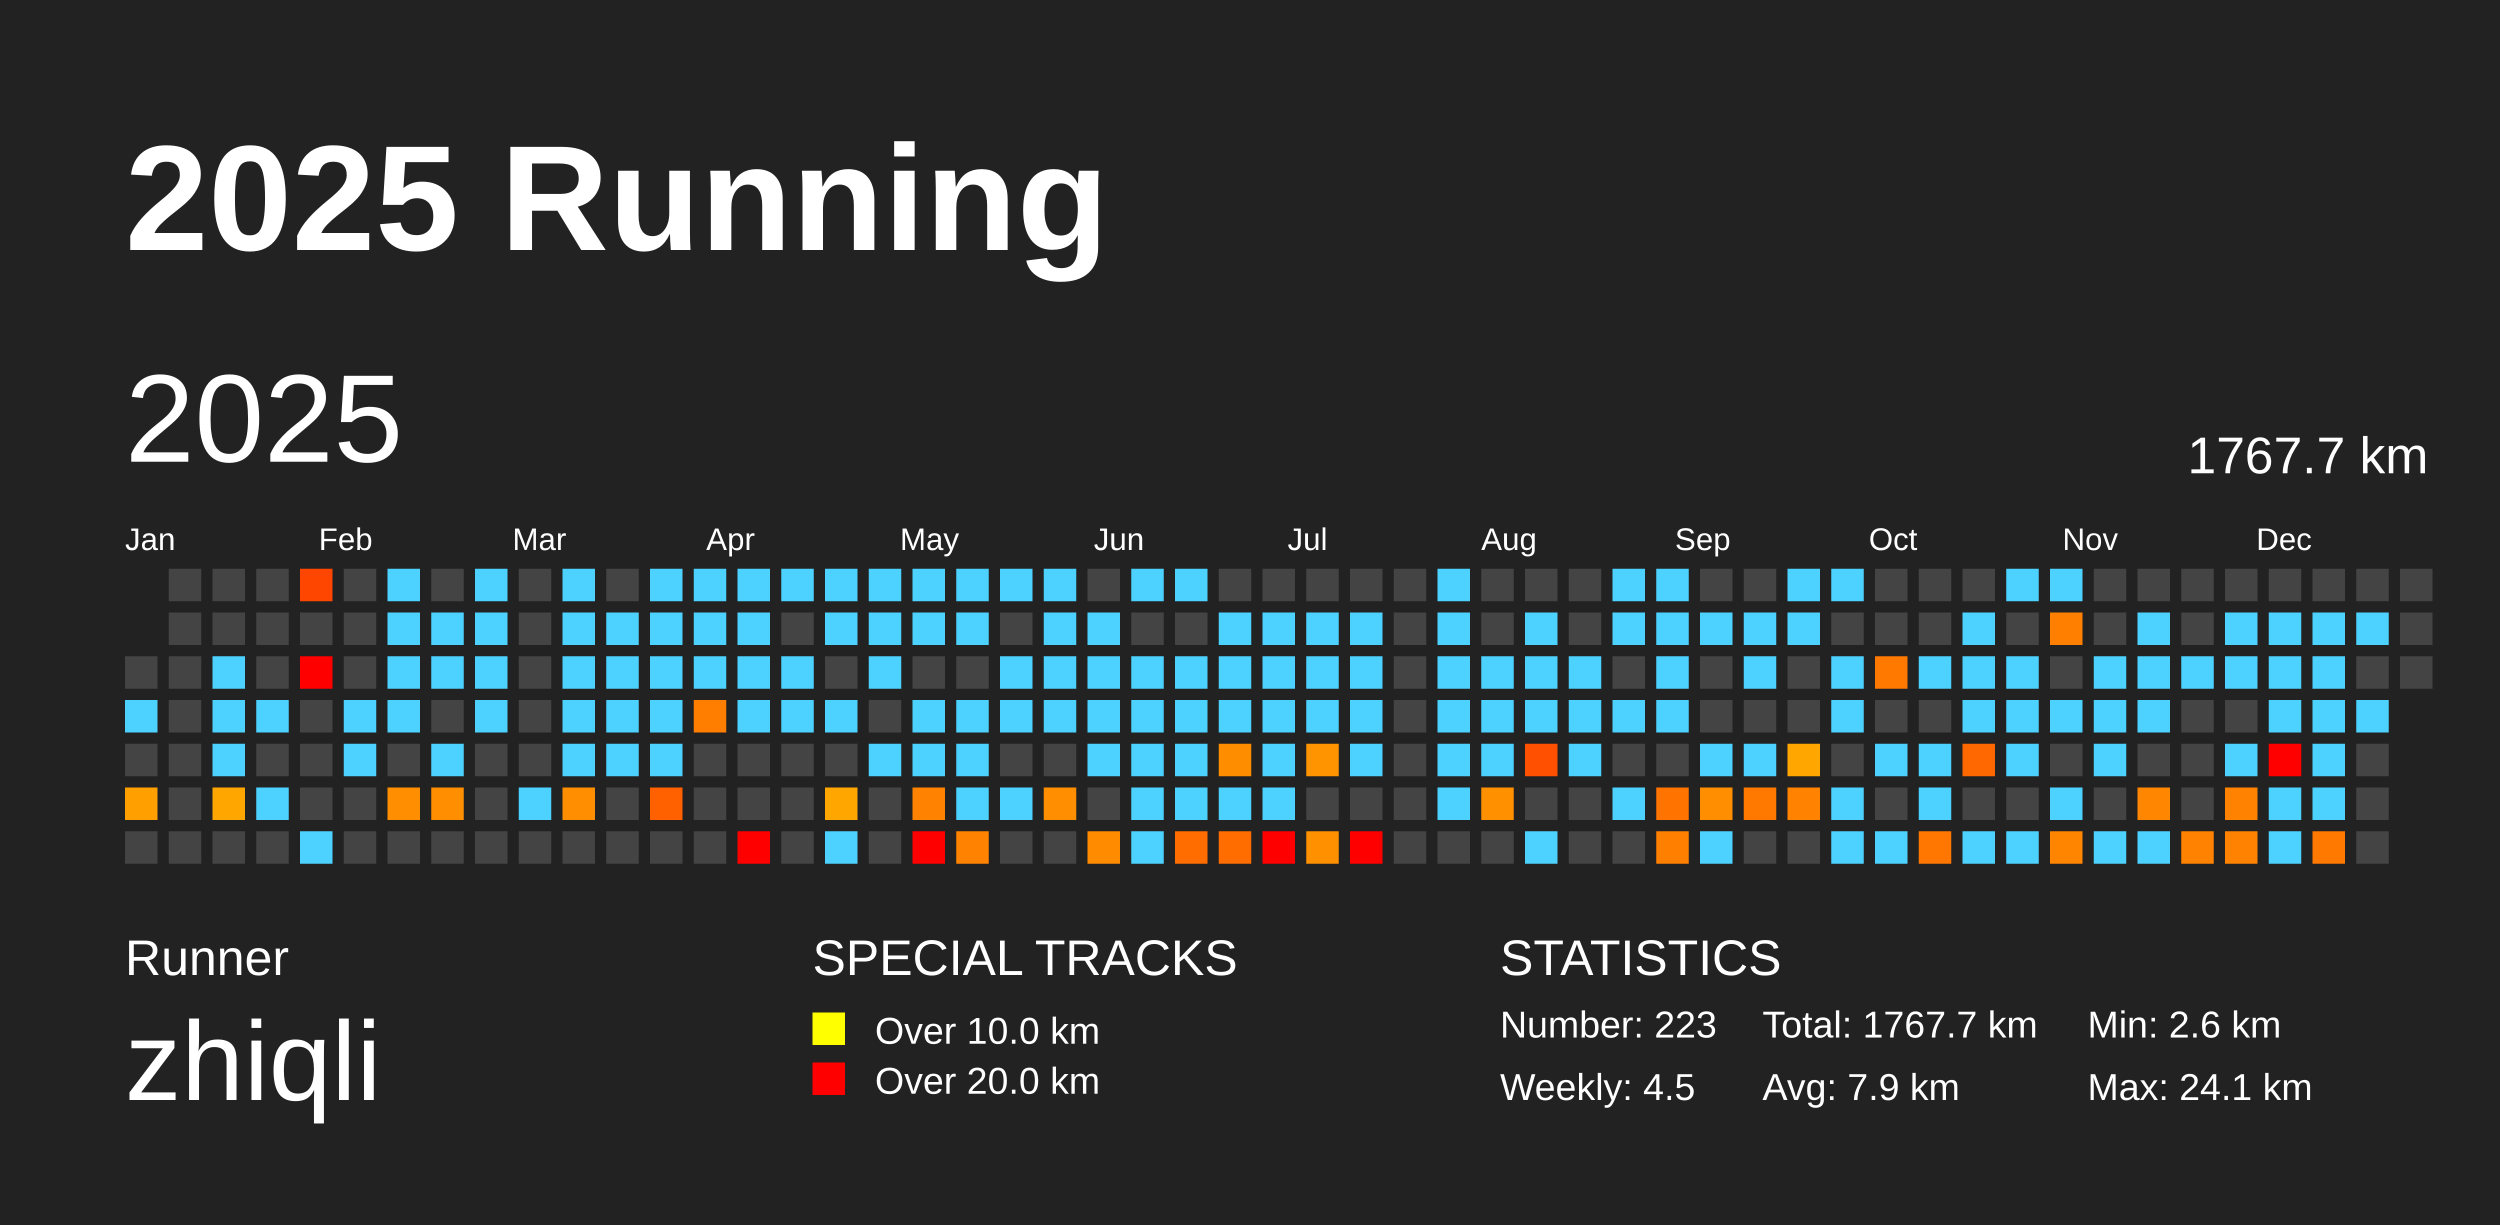
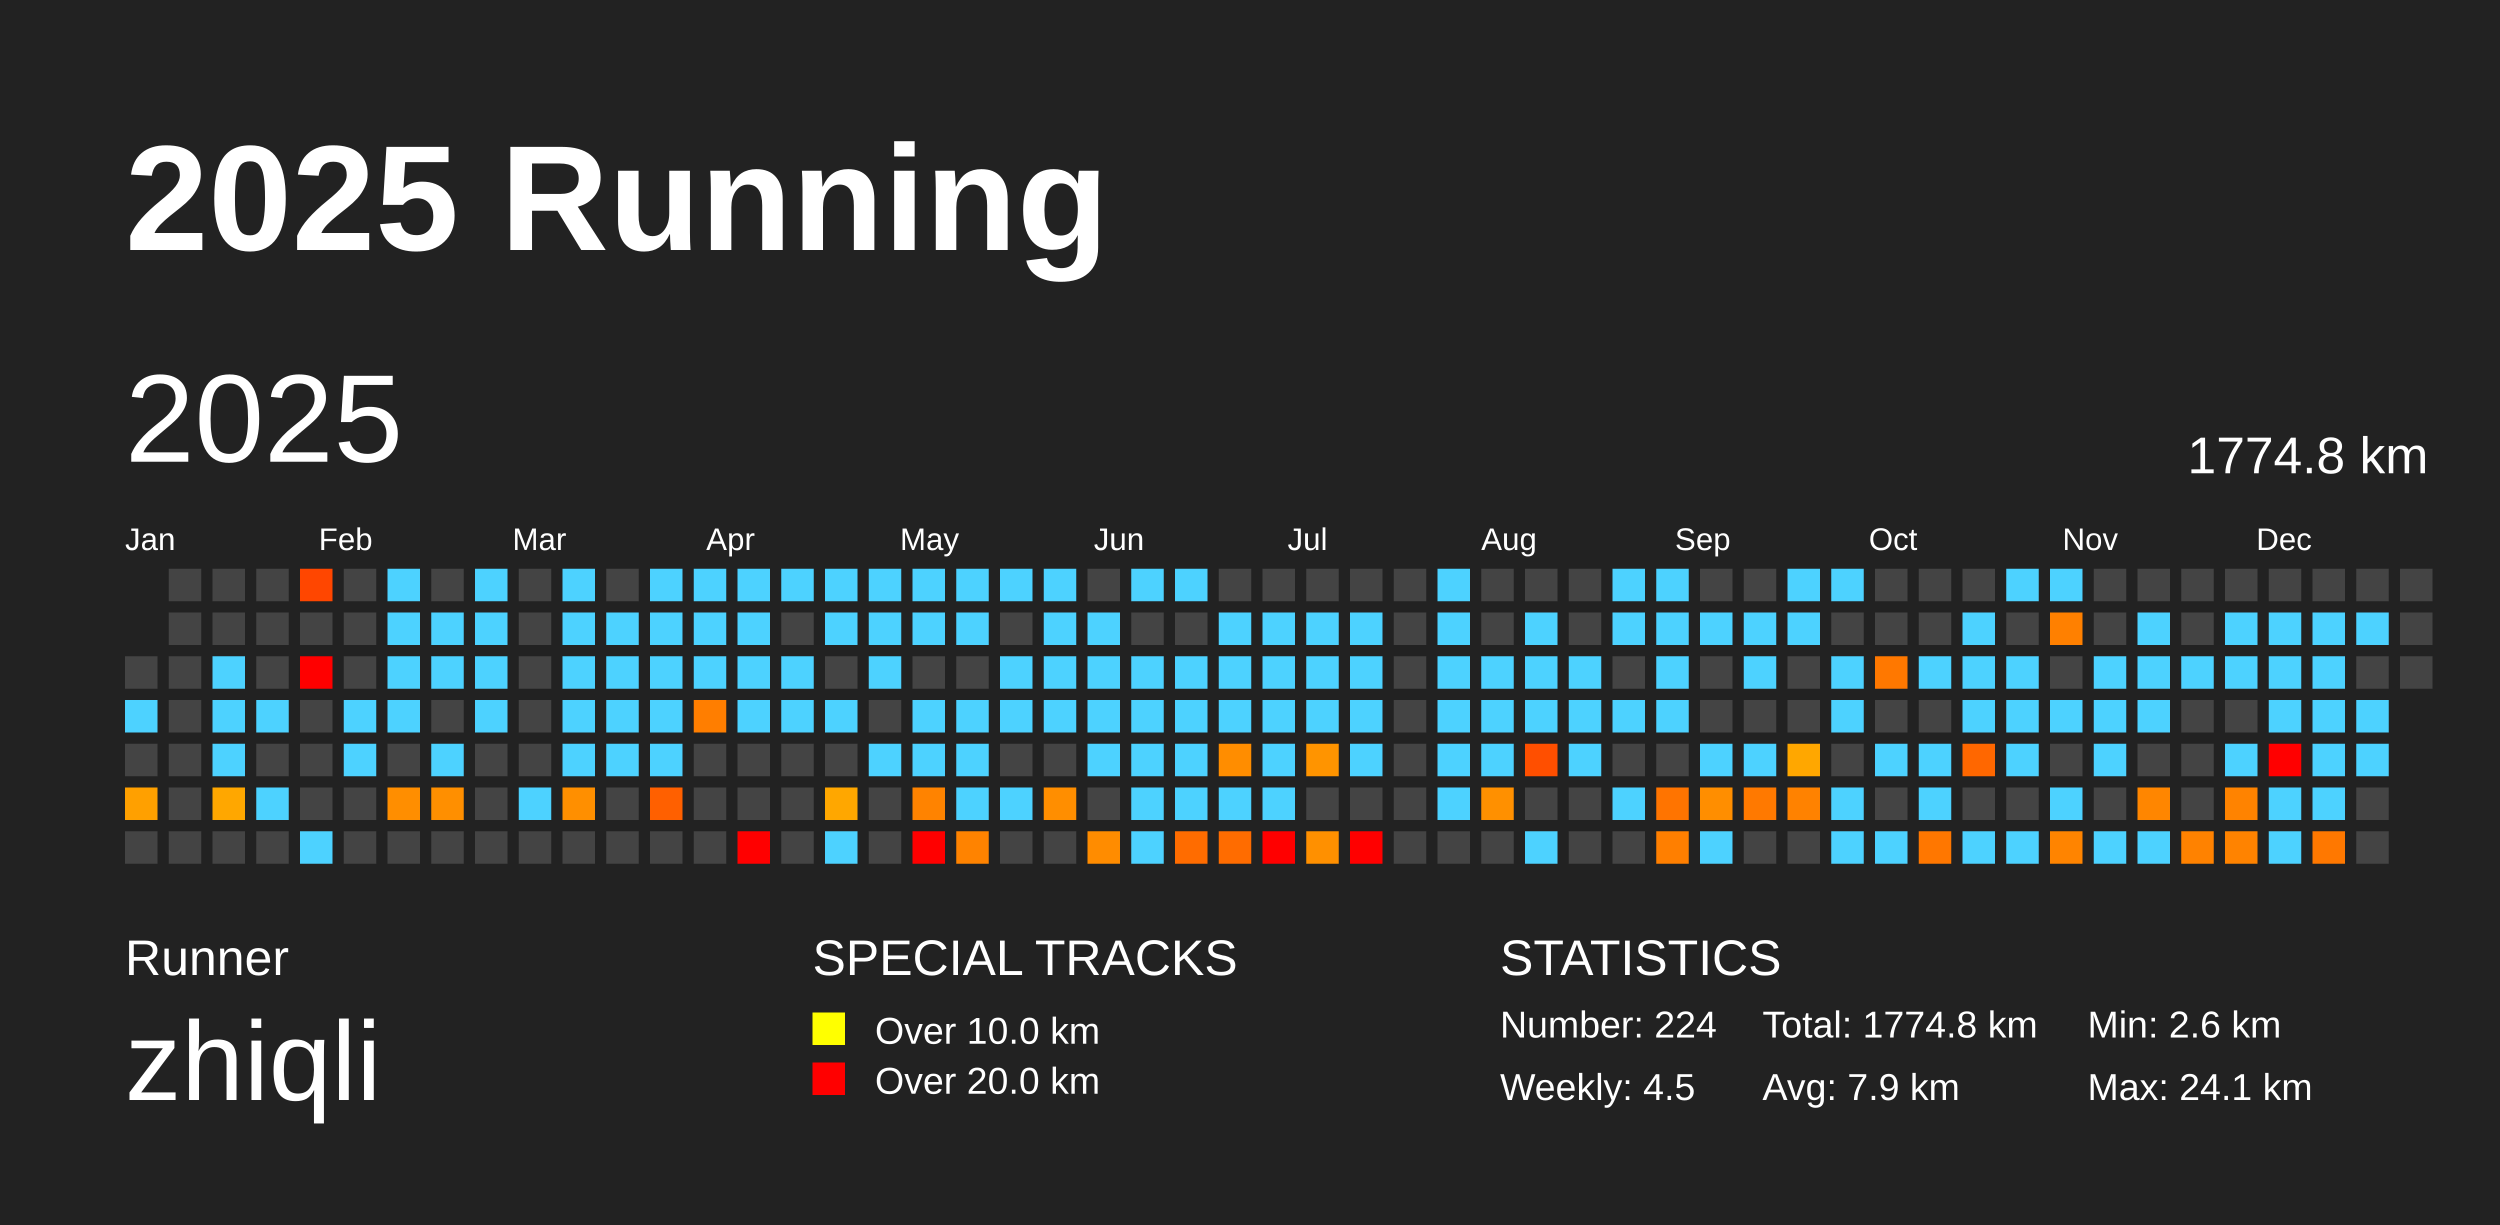
<svg xmlns="http://www.w3.org/2000/svg" baseProfile="full" height="98mm" version="1.1" viewBox="0,0,200,98" width="200mm">
  <defs />
  <rect fill="#222222" height="98" width="200" x="0" y="0" />
  <text fill="#FFFFFF" style="font-size:12px; font-family:Arial; font-weight:bold;" x="10" y="20">2025 Running</text>
  <text fill="#FFFFFF" style="font-size:4px; font-family:Arial" x="10" y="78">Runner</text>
  <text fill="#FFFFFF" style="font-size:9px; font-family:Arial" x="10" y="88">zhiqli</text>
  <text fill="#FFFFFF" style="font-size:4px; font-family:Arial" x="65" y="78">SPECIAL TRACKS</text>
  <rect fill="yellow" height="2.6" width="2.6" x="65" y="81" />
  <text fill="#FFFFFF" style="font-size:3px; font-family:Arial" x="70" y="83.5">Over 10.0 km</text>
  <rect fill="red" height="2.6" width="2.6" x="65" y="85" />
  <text fill="#FFFFFF" style="font-size:3px; font-family:Arial" x="70" y="87.5">Over 20.0 km</text>
  <text fill="#FFFFFF" style="font-size:4px; font-family:Arial" x="120" y="78">STATISTICS</text>
-   <text fill="#FFFFFF" style="font-size:3px; font-family:Arial" x="120" y="83">Number: 223</text>
+   <text fill="#FFFFFF" style="font-size:3px; font-family:Arial" x="120" y="83">Number: 224</text>
  <text fill="#FFFFFF" style="font-size:3px; font-family:Arial" x="120" y="88">Weekly: 4.5</text>
-   <text fill="#FFFFFF" style="font-size:3px; font-family:Arial" x="141" y="83">Total: 1767.7 km</text>
+   <text fill="#FFFFFF" style="font-size:3px; font-family:Arial" x="141" y="83">Total: 1774.8 km</text>
  <text fill="#FFFFFF" style="font-size:3px; font-family:Arial" x="141" y="88">Avg: 7.9 km</text>
  <text fill="#FFFFFF" style="font-size:3px; font-family:Arial" x="167" y="83">Min: 2.6 km</text>
  <text fill="#FFFFFF" style="font-size:3px; font-family:Arial" x="167" y="88">Max: 24.1 km</text>
  <text dominant-baseline="hanging" fill="#FFFFFF" style="font-size:10.0px; font-family:Arial;" x="10" y="30">2025</text>
-   <text dominant-baseline="hanging" fill="#FFFFFF" style="font-size:4.125px; font-family:Arial;" x="175" y="35">1767.7 km</text>
+   <text dominant-baseline="hanging" fill="#FFFFFF" style="font-size:4.125px; font-family:Arial;" x="175" y="35">1774.8 km</text>
  <text fill="#FFFFFF" style="font-size:2.5px; font-family:Arial" x="10.0" y="44">Jan</text>
  <text fill="#FFFFFF" style="font-size:2.5px; font-family:Arial" x="25.5" y="44">Feb</text>
  <text fill="#FFFFFF" style="font-size:2.5px; font-family:Arial" x="41.0" y="44">Mar</text>
  <text fill="#FFFFFF" style="font-size:2.5px; font-family:Arial" x="56.5" y="44">Apr</text>
  <text fill="#FFFFFF" style="font-size:2.5px; font-family:Arial" x="72.0" y="44">May</text>
  <text fill="#FFFFFF" style="font-size:2.5px; font-family:Arial" x="87.5" y="44">Jun</text>
  <text fill="#FFFFFF" style="font-size:2.5px; font-family:Arial" x="103.0" y="44">Jul</text>
  <text fill="#FFFFFF" style="font-size:2.5px; font-family:Arial" x="118.5" y="44">Aug</text>
  <text fill="#FFFFFF" style="font-size:2.5px; font-family:Arial" x="134.0" y="44">Sep</text>
  <text fill="#FFFFFF" style="font-size:2.5px; font-family:Arial" x="149.5" y="44">Oct</text>
  <text fill="#FFFFFF" style="font-size:2.5px; font-family:Arial" x="165.0" y="44">Nov</text>
  <text fill="#FFFFFF" style="font-size:2.5px; font-family:Arial" x="180.5" y="44">Dec</text>
  <rect fill="#444444" height="2.6" width="2.6" x="10.0" y="52.5" />
  <rect fill="#4dd2ff" height="2.6" width="2.6" x="10.0" y="56.0" />
  <rect fill="#444444" height="2.6" width="2.6" x="10.0" y="59.5" />
  <rect fill="#ffa000" height="2.6" width="2.6" x="10.0" y="63.0" />
  <rect fill="#444444" height="2.6" width="2.6" x="10.0" y="66.5" />
  <rect fill="#444444" height="2.6" width="2.6" x="13.5" y="45.5" />
  <rect fill="#444444" height="2.6" width="2.6" x="13.5" y="49.0" />
  <rect fill="#444444" height="2.6" width="2.6" x="13.5" y="52.5" />
  <rect fill="#444444" height="2.6" width="2.6" x="13.5" y="56.0" />
  <rect fill="#444444" height="2.6" width="2.6" x="13.5" y="59.5" />
  <rect fill="#444444" height="2.6" width="2.6" x="13.5" y="63.0" />
  <rect fill="#444444" height="2.6" width="2.6" x="13.5" y="66.5" />
  <rect fill="#444444" height="2.6" width="2.6" x="17.0" y="45.5" />
  <rect fill="#444444" height="2.6" width="2.6" x="17.0" y="49.0" />
  <rect fill="#4dd2ff" height="2.6" width="2.6" x="17.0" y="52.5" />
  <rect fill="#4dd2ff" height="2.6" width="2.6" x="17.0" y="56.0" />
  <rect fill="#4dd2ff" height="2.6" width="2.6" x="17.0" y="59.5" />
  <rect fill="#ffa700" height="2.6" width="2.6" x="17.0" y="63.0" />
  <rect fill="#444444" height="2.6" width="2.6" x="17.0" y="66.5" />
  <rect fill="#444444" height="2.6" width="2.6" x="20.5" y="45.5" />
  <rect fill="#444444" height="2.6" width="2.6" x="20.5" y="49.0" />
  <rect fill="#444444" height="2.6" width="2.6" x="20.5" y="52.5" />
  <rect fill="#4dd2ff" height="2.6" width="2.6" x="20.5" y="56.0" />
  <rect fill="#444444" height="2.6" width="2.6" x="20.5" y="59.5" />
  <rect fill="#4dd2ff" height="2.6" width="2.6" x="20.5" y="63.0" />
  <rect fill="#444444" height="2.6" width="2.6" x="20.5" y="66.5" />
  <rect fill="#ff4600" height="2.6" width="2.6" x="24.0" y="45.5" />
  <rect fill="#444444" height="2.6" width="2.6" x="24.0" y="49.0" />
  <rect fill="red" height="2.6" width="2.6" x="24.0" y="52.5" />
  <rect fill="#444444" height="2.6" width="2.6" x="24.0" y="56.0" />
  <rect fill="#444444" height="2.6" width="2.6" x="24.0" y="59.5" />
  <rect fill="#444444" height="2.6" width="2.6" x="24.0" y="63.0" />
  <rect fill="#4dd2ff" height="2.6" width="2.6" x="24.0" y="66.5" />
  <rect fill="#444444" height="2.6" width="2.6" x="27.5" y="45.5" />
  <rect fill="#444444" height="2.6" width="2.6" x="27.5" y="49.0" />
  <rect fill="#444444" height="2.6" width="2.6" x="27.5" y="52.5" />
  <rect fill="#4dd2ff" height="2.6" width="2.6" x="27.5" y="56.0" />
  <rect fill="#4dd2ff" height="2.6" width="2.6" x="27.5" y="59.5" />
  <rect fill="#444444" height="2.6" width="2.6" x="27.5" y="63.0" />
  <rect fill="#444444" height="2.6" width="2.6" x="27.5" y="66.5" />
  <rect fill="#4dd2ff" height="2.6" width="2.6" x="31.0" y="45.5" />
  <rect fill="#4dd2ff" height="2.6" width="2.6" x="31.0" y="49.0" />
  <rect fill="#4dd2ff" height="2.6" width="2.6" x="31.0" y="52.5" />
  <rect fill="#4dd2ff" height="2.6" width="2.6" x="31.0" y="56.0" />
  <rect fill="#444444" height="2.6" width="2.6" x="31.0" y="59.5" />
  <rect fill="#ff8e00" height="2.6" width="2.6" x="31.0" y="63.0" />
  <rect fill="#444444" height="2.6" width="2.6" x="31.0" y="66.5" />
  <rect fill="#444444" height="2.6" width="2.6" x="34.5" y="45.5" />
  <rect fill="#4dd2ff" height="2.6" width="2.6" x="34.5" y="49.0" />
  <rect fill="#4dd2ff" height="2.6" width="2.6" x="34.5" y="52.5" />
  <rect fill="#444444" height="2.6" width="2.6" x="34.5" y="56.0" />
  <rect fill="#4dd2ff" height="2.6" width="2.6" x="34.5" y="59.5" />
  <rect fill="#ff8f00" height="2.6" width="2.6" x="34.5" y="63.0" />
  <rect fill="#444444" height="2.6" width="2.6" x="34.5" y="66.5" />
  <rect fill="#4dd2ff" height="2.6" width="2.6" x="38.0" y="45.5" />
  <rect fill="#4dd2ff" height="2.6" width="2.6" x="38.0" y="49.0" />
  <rect fill="#4dd2ff" height="2.6" width="2.6" x="38.0" y="52.5" />
  <rect fill="#4dd2ff" height="2.6" width="2.6" x="38.0" y="56.0" />
  <rect fill="#444444" height="2.6" width="2.6" x="38.0" y="59.5" />
  <rect fill="#444444" height="2.6" width="2.6" x="38.0" y="63.0" />
  <rect fill="#444444" height="2.6" width="2.6" x="38.0" y="66.5" />
  <rect fill="#444444" height="2.6" width="2.6" x="41.5" y="45.5" />
  <rect fill="#444444" height="2.6" width="2.6" x="41.5" y="49.0" />
  <rect fill="#444444" height="2.6" width="2.6" x="41.5" y="52.5" />
  <rect fill="#444444" height="2.6" width="2.6" x="41.5" y="56.0" />
  <rect fill="#444444" height="2.6" width="2.6" x="41.5" y="59.5" />
  <rect fill="#4dd2ff" height="2.6" width="2.6" x="41.5" y="63.0" />
  <rect fill="#444444" height="2.6" width="2.6" x="41.5" y="66.5" />
  <rect fill="#4dd2ff" height="2.6" width="2.6" x="45.0" y="45.5" />
  <rect fill="#4dd2ff" height="2.6" width="2.6" x="45.0" y="49.0" />
  <rect fill="#4dd2ff" height="2.6" width="2.6" x="45.0" y="52.5" />
  <rect fill="#4dd2ff" height="2.6" width="2.6" x="45.0" y="56.0" />
  <rect fill="#4dd2ff" height="2.6" width="2.6" x="45.0" y="59.5" />
  <rect fill="#ff8f00" height="2.6" width="2.6" x="45.0" y="63.0" />
  <rect fill="#444444" height="2.6" width="2.6" x="45.0" y="66.5" />
  <rect fill="#444444" height="2.6" width="2.6" x="48.5" y="45.5" />
  <rect fill="#4dd2ff" height="2.6" width="2.6" x="48.5" y="49.0" />
  <rect fill="#4dd2ff" height="2.6" width="2.6" x="48.5" y="52.5" />
  <rect fill="#4dd2ff" height="2.6" width="2.6" x="48.5" y="56.0" />
  <rect fill="#4dd2ff" height="2.6" width="2.6" x="48.5" y="59.5" />
  <rect fill="#444444" height="2.6" width="2.6" x="48.5" y="63.0" />
  <rect fill="#444444" height="2.6" width="2.6" x="48.5" y="66.5" />
  <rect fill="#4dd2ff" height="2.6" width="2.6" x="52.0" y="45.5" />
  <rect fill="#4dd2ff" height="2.6" width="2.6" x="52.0" y="49.0" />
  <rect fill="#4dd2ff" height="2.6" width="2.6" x="52.0" y="52.5" />
  <rect fill="#4dd2ff" height="2.6" width="2.6" x="52.0" y="56.0" />
  <rect fill="#4dd2ff" height="2.6" width="2.6" x="52.0" y="59.5" />
  <rect fill="#ff6000" height="2.6" width="2.6" x="52.0" y="63.0" />
  <rect fill="#444444" height="2.6" width="2.6" x="52.0" y="66.5" />
  <rect fill="#4dd2ff" height="2.6" width="2.6" x="55.5" y="45.5" />
  <rect fill="#4dd2ff" height="2.6" width="2.6" x="55.5" y="49.0" />
  <rect fill="#4dd2ff" height="2.6" width="2.6" x="55.5" y="52.5" />
  <rect fill="#ff7e00" height="2.6" width="2.6" x="55.5" y="56.0" />
  <rect fill="#444444" height="2.6" width="2.6" x="55.5" y="59.5" />
  <rect fill="#444444" height="2.6" width="2.6" x="55.5" y="63.0" />
  <rect fill="#444444" height="2.6" width="2.6" x="55.5" y="66.5" />
  <rect fill="#4dd2ff" height="2.6" width="2.6" x="59.0" y="45.5" />
  <rect fill="#4dd2ff" height="2.6" width="2.6" x="59.0" y="49.0" />
  <rect fill="#4dd2ff" height="2.6" width="2.6" x="59.0" y="52.5" />
  <rect fill="#4dd2ff" height="2.6" width="2.6" x="59.0" y="56.0" />
  <rect fill="#444444" height="2.6" width="2.6" x="59.0" y="59.5" />
  <rect fill="#444444" height="2.6" width="2.6" x="59.0" y="63.0" />
  <rect fill="red" height="2.6" width="2.6" x="59.0" y="66.5" />
  <rect fill="#4dd2ff" height="2.6" width="2.6" x="62.5" y="45.5" />
  <rect fill="#444444" height="2.6" width="2.6" x="62.5" y="49.0" />
  <rect fill="#4dd2ff" height="2.6" width="2.6" x="62.5" y="52.5" />
  <rect fill="#4dd2ff" height="2.6" width="2.6" x="62.5" y="56.0" />
  <rect fill="#444444" height="2.6" width="2.6" x="62.5" y="59.5" />
  <rect fill="#444444" height="2.6" width="2.6" x="62.5" y="63.0" />
  <rect fill="#444444" height="2.6" width="2.6" x="62.5" y="66.5" />
  <rect fill="#4dd2ff" height="2.6" width="2.6" x="66.0" y="45.5" />
  <rect fill="#4dd2ff" height="2.6" width="2.6" x="66.0" y="49.0" />
  <rect fill="#444444" height="2.6" width="2.6" x="66.0" y="52.5" />
  <rect fill="#4dd2ff" height="2.6" width="2.6" x="66.0" y="56.0" />
  <rect fill="#444444" height="2.6" width="2.6" x="66.0" y="59.5" />
  <rect fill="#ffa700" height="2.6" width="2.6" x="66.0" y="63.0" />
  <rect fill="#4dd2ff" height="2.6" width="2.6" x="66.0" y="66.5" />
  <rect fill="#4dd2ff" height="2.6" width="2.6" x="69.5" y="45.5" />
  <rect fill="#4dd2ff" height="2.6" width="2.6" x="69.5" y="49.0" />
  <rect fill="#4dd2ff" height="2.6" width="2.6" x="69.5" y="52.5" />
  <rect fill="#444444" height="2.6" width="2.6" x="69.5" y="56.0" />
  <rect fill="#4dd2ff" height="2.6" width="2.6" x="69.5" y="59.5" />
  <rect fill="#444444" height="2.6" width="2.6" x="69.5" y="63.0" />
  <rect fill="#444444" height="2.6" width="2.6" x="69.5" y="66.5" />
  <rect fill="#4dd2ff" height="2.6" width="2.6" x="73.0" y="45.5" />
  <rect fill="#4dd2ff" height="2.6" width="2.6" x="73.0" y="49.0" />
  <rect fill="#444444" height="2.6" width="2.6" x="73.0" y="52.5" />
  <rect fill="#4dd2ff" height="2.6" width="2.6" x="73.0" y="56.0" />
  <rect fill="#4dd2ff" height="2.6" width="2.6" x="73.0" y="59.5" />
  <rect fill="#ff8300" height="2.6" width="2.6" x="73.0" y="63.0" />
  <rect fill="red" height="2.6" width="2.6" x="73.0" y="66.5" />
  <rect fill="#4dd2ff" height="2.6" width="2.6" x="76.5" y="45.5" />
  <rect fill="#4dd2ff" height="2.6" width="2.6" x="76.5" y="49.0" />
  <rect fill="#444444" height="2.6" width="2.6" x="76.5" y="52.5" />
  <rect fill="#4dd2ff" height="2.6" width="2.6" x="76.5" y="56.0" />
  <rect fill="#4dd2ff" height="2.6" width="2.6" x="76.5" y="59.5" />
  <rect fill="#4dd2ff" height="2.6" width="2.6" x="76.5" y="63.0" />
  <rect fill="#ff8300" height="2.6" width="2.6" x="76.5" y="66.5" />
  <rect fill="#4dd2ff" height="2.6" width="2.6" x="80.0" y="45.5" />
  <rect fill="#444444" height="2.6" width="2.6" x="80.0" y="49.0" />
  <rect fill="#4dd2ff" height="2.6" width="2.6" x="80.0" y="52.5" />
  <rect fill="#4dd2ff" height="2.6" width="2.6" x="80.0" y="56.0" />
  <rect fill="#444444" height="2.6" width="2.6" x="80.0" y="59.5" />
  <rect fill="#4dd2ff" height="2.6" width="2.6" x="80.0" y="63.0" />
  <rect fill="#444444" height="2.6" width="2.6" x="80.0" y="66.5" />
  <rect fill="#4dd2ff" height="2.6" width="2.6" x="83.5" y="45.5" />
  <rect fill="#4dd2ff" height="2.6" width="2.6" x="83.5" y="49.0" />
  <rect fill="#4dd2ff" height="2.6" width="2.6" x="83.5" y="52.5" />
  <rect fill="#4dd2ff" height="2.6" width="2.6" x="83.5" y="56.0" />
  <rect fill="#444444" height="2.6" width="2.6" x="83.5" y="59.5" />
  <rect fill="#ff8e00" height="2.6" width="2.6" x="83.5" y="63.0" />
  <rect fill="#444444" height="2.6" width="2.6" x="83.5" y="66.5" />
  <rect fill="#444444" height="2.6" width="2.6" x="87.0" y="45.5" />
  <rect fill="#4dd2ff" height="2.6" width="2.6" x="87.0" y="49.0" />
  <rect fill="#4dd2ff" height="2.6" width="2.6" x="87.0" y="52.5" />
  <rect fill="#4dd2ff" height="2.6" width="2.6" x="87.0" y="56.0" />
  <rect fill="#4dd2ff" height="2.6" width="2.6" x="87.0" y="59.5" />
  <rect fill="#444444" height="2.6" width="2.6" x="87.0" y="63.0" />
  <rect fill="#ff8c00" height="2.6" width="2.6" x="87.0" y="66.5" />
  <rect fill="#4dd2ff" height="2.6" width="2.6" x="90.5" y="45.5" />
  <rect fill="#444444" height="2.6" width="2.6" x="90.5" y="49.0" />
  <rect fill="#4dd2ff" height="2.6" width="2.6" x="90.5" y="52.5" />
  <rect fill="#4dd2ff" height="2.6" width="2.6" x="90.5" y="56.0" />
  <rect fill="#4dd2ff" height="2.6" width="2.6" x="90.5" y="59.5" />
  <rect fill="#4dd2ff" height="2.6" width="2.6" x="90.5" y="63.0" />
  <rect fill="#4dd2ff" height="2.6" width="2.6" x="90.5" y="66.5" />
  <rect fill="#4dd2ff" height="2.6" width="2.6" x="94.0" y="45.5" />
  <rect fill="#444444" height="2.6" width="2.6" x="94.0" y="49.0" />
  <rect fill="#4dd2ff" height="2.6" width="2.6" x="94.0" y="52.5" />
  <rect fill="#4dd2ff" height="2.6" width="2.6" x="94.0" y="56.0" />
  <rect fill="#4dd2ff" height="2.6" width="2.6" x="94.0" y="59.5" />
  <rect fill="#4dd2ff" height="2.6" width="2.6" x="94.0" y="63.0" />
  <rect fill="#ff6c00" height="2.6" width="2.6" x="94.0" y="66.5" />
  <rect fill="#444444" height="2.6" width="2.6" x="97.5" y="45.5" />
  <rect fill="#4dd2ff" height="2.6" width="2.6" x="97.5" y="49.0" />
  <rect fill="#4dd2ff" height="2.6" width="2.6" x="97.5" y="52.5" />
  <rect fill="#4dd2ff" height="2.6" width="2.6" x="97.5" y="56.0" />
  <rect fill="#ff8d00" height="2.6" width="2.6" x="97.5" y="59.5" />
  <rect fill="#4dd2ff" height="2.6" width="2.6" x="97.5" y="63.0" />
  <rect fill="#ff6c00" height="2.6" width="2.6" x="97.5" y="66.5" />
  <rect fill="#444444" height="2.6" width="2.6" x="101.0" y="45.5" />
  <rect fill="#4dd2ff" height="2.6" width="2.6" x="101.0" y="49.0" />
  <rect fill="#4dd2ff" height="2.6" width="2.6" x="101.0" y="52.5" />
  <rect fill="#4dd2ff" height="2.6" width="2.6" x="101.0" y="56.0" />
  <rect fill="#4dd2ff" height="2.6" width="2.6" x="101.0" y="59.5" />
  <rect fill="#4dd2ff" height="2.6" width="2.6" x="101.0" y="63.0" />
  <rect fill="red" height="2.6" width="2.6" x="101.0" y="66.5" />
  <rect fill="#444444" height="2.6" width="2.6" x="104.5" y="45.5" />
  <rect fill="#4dd2ff" height="2.6" width="2.6" x="104.5" y="49.0" />
  <rect fill="#4dd2ff" height="2.6" width="2.6" x="104.5" y="52.5" />
  <rect fill="#4dd2ff" height="2.6" width="2.6" x="104.5" y="56.0" />
  <rect fill="#ff9400" height="2.6" width="2.6" x="104.5" y="59.5" />
  <rect fill="#444444" height="2.6" width="2.6" x="104.5" y="63.0" />
  <rect fill="#ff9000" height="2.6" width="2.6" x="104.5" y="66.5" />
  <rect fill="#444444" height="2.6" width="2.6" x="108.0" y="45.5" />
  <rect fill="#4dd2ff" height="2.6" width="2.6" x="108.0" y="49.0" />
  <rect fill="#4dd2ff" height="2.6" width="2.6" x="108.0" y="52.5" />
  <rect fill="#4dd2ff" height="2.6" width="2.6" x="108.0" y="56.0" />
  <rect fill="#4dd2ff" height="2.6" width="2.6" x="108.0" y="59.5" />
  <rect fill="#444444" height="2.6" width="2.6" x="108.0" y="63.0" />
  <rect fill="red" height="2.6" width="2.6" x="108.0" y="66.5" />
  <rect fill="#444444" height="2.6" width="2.6" x="111.5" y="45.5" />
  <rect fill="#444444" height="2.6" width="2.6" x="111.5" y="49.0" />
  <rect fill="#444444" height="2.6" width="2.6" x="111.5" y="52.5" />
  <rect fill="#444444" height="2.6" width="2.6" x="111.5" y="56.0" />
  <rect fill="#444444" height="2.6" width="2.6" x="111.5" y="59.5" />
  <rect fill="#444444" height="2.6" width="2.6" x="111.5" y="63.0" />
  <rect fill="#444444" height="2.6" width="2.6" x="111.5" y="66.5" />
  <rect fill="#4dd2ff" height="2.6" width="2.6" x="115.0" y="45.5" />
  <rect fill="#4dd2ff" height="2.6" width="2.6" x="115.0" y="49.0" />
  <rect fill="#4dd2ff" height="2.6" width="2.6" x="115.0" y="52.5" />
  <rect fill="#4dd2ff" height="2.6" width="2.6" x="115.0" y="56.0" />
  <rect fill="#4dd2ff" height="2.6" width="2.6" x="115.0" y="59.5" />
  <rect fill="#4dd2ff" height="2.6" width="2.6" x="115.0" y="63.0" />
  <rect fill="#444444" height="2.6" width="2.6" x="115.0" y="66.5" />
  <rect fill="#444444" height="2.6" width="2.6" x="118.5" y="45.5" />
  <rect fill="#444444" height="2.6" width="2.6" x="118.5" y="49.0" />
  <rect fill="#4dd2ff" height="2.6" width="2.6" x="118.5" y="52.5" />
  <rect fill="#4dd2ff" height="2.6" width="2.6" x="118.5" y="56.0" />
  <rect fill="#4dd2ff" height="2.6" width="2.6" x="118.5" y="59.5" />
  <rect fill="#ff9000" height="2.6" width="2.6" x="118.5" y="63.0" />
  <rect fill="#444444" height="2.6" width="2.6" x="118.5" y="66.5" />
  <rect fill="#444444" height="2.6" width="2.6" x="122.0" y="45.5" />
  <rect fill="#4dd2ff" height="2.6" width="2.6" x="122.0" y="49.0" />
  <rect fill="#4dd2ff" height="2.6" width="2.6" x="122.0" y="52.5" />
  <rect fill="#4dd2ff" height="2.6" width="2.6" x="122.0" y="56.0" />
  <rect fill="#ff4f00" height="2.6" width="2.6" x="122.0" y="59.5" />
  <rect fill="#444444" height="2.6" width="2.6" x="122.0" y="63.0" />
  <rect fill="#4dd2ff" height="2.6" width="2.6" x="122.0" y="66.5" />
  <rect fill="#444444" height="2.6" width="2.6" x="125.5" y="45.5" />
  <rect fill="#444444" height="2.6" width="2.6" x="125.5" y="49.0" />
  <rect fill="#4dd2ff" height="2.6" width="2.6" x="125.5" y="52.5" />
  <rect fill="#4dd2ff" height="2.6" width="2.6" x="125.5" y="56.0" />
  <rect fill="#4dd2ff" height="2.6" width="2.6" x="125.5" y="59.5" />
  <rect fill="#444444" height="2.6" width="2.6" x="125.5" y="63.0" />
  <rect fill="#444444" height="2.6" width="2.6" x="125.5" y="66.5" />
  <rect fill="#4dd2ff" height="2.6" width="2.6" x="129.0" y="45.5" />
  <rect fill="#4dd2ff" height="2.6" width="2.6" x="129.0" y="49.0" />
  <rect fill="#444444" height="2.6" width="2.6" x="129.0" y="52.5" />
  <rect fill="#4dd2ff" height="2.6" width="2.6" x="129.0" y="56.0" />
  <rect fill="#444444" height="2.6" width="2.6" x="129.0" y="59.5" />
  <rect fill="#4dd2ff" height="2.6" width="2.6" x="129.0" y="63.0" />
  <rect fill="#444444" height="2.6" width="2.6" x="129.0" y="66.5" />
  <rect fill="#4dd2ff" height="2.6" width="2.6" x="132.5" y="45.5" />
  <rect fill="#4dd2ff" height="2.6" width="2.6" x="132.5" y="49.0" />
  <rect fill="#4dd2ff" height="2.6" width="2.6" x="132.5" y="52.5" />
  <rect fill="#4dd2ff" height="2.6" width="2.6" x="132.5" y="56.0" />
  <rect fill="#444444" height="2.6" width="2.6" x="132.5" y="59.5" />
  <rect fill="#ff7400" height="2.6" width="2.6" x="132.5" y="63.0" />
  <rect fill="#ff7f00" height="2.6" width="2.6" x="132.5" y="66.5" />
  <rect fill="#444444" height="2.6" width="2.6" x="136.0" y="45.5" />
  <rect fill="#4dd2ff" height="2.6" width="2.6" x="136.0" y="49.0" />
  <rect fill="#444444" height="2.6" width="2.6" x="136.0" y="52.5" />
  <rect fill="#444444" height="2.6" width="2.6" x="136.0" y="56.0" />
  <rect fill="#4dd2ff" height="2.6" width="2.6" x="136.0" y="59.5" />
  <rect fill="#ff8e00" height="2.6" width="2.6" x="136.0" y="63.0" />
  <rect fill="#4dd2ff" height="2.6" width="2.6" x="136.0" y="66.5" />
  <rect fill="#444444" height="2.6" width="2.6" x="139.5" y="45.5" />
  <rect fill="#4dd2ff" height="2.6" width="2.6" x="139.5" y="49.0" />
  <rect fill="#4dd2ff" height="2.6" width="2.6" x="139.5" y="52.5" />
  <rect fill="#444444" height="2.6" width="2.6" x="139.5" y="56.0" />
  <rect fill="#4dd2ff" height="2.6" width="2.6" x="139.5" y="59.5" />
  <rect fill="#ff7900" height="2.6" width="2.6" x="139.5" y="63.0" />
  <rect fill="#444444" height="2.6" width="2.6" x="139.5" y="66.5" />
  <rect fill="#4dd2ff" height="2.6" width="2.6" x="143.0" y="45.5" />
  <rect fill="#4dd2ff" height="2.6" width="2.6" x="143.0" y="49.0" />
  <rect fill="#444444" height="2.6" width="2.6" x="143.0" y="52.5" />
  <rect fill="#444444" height="2.6" width="2.6" x="143.0" y="56.0" />
  <rect fill="#ffa700" height="2.6" width="2.6" x="143.0" y="59.5" />
  <rect fill="#ff8200" height="2.6" width="2.6" x="143.0" y="63.0" />
  <rect fill="#444444" height="2.6" width="2.6" x="143.0" y="66.5" />
  <rect fill="#4dd2ff" height="2.6" width="2.6" x="146.5" y="45.5" />
  <rect fill="#444444" height="2.6" width="2.6" x="146.5" y="49.0" />
  <rect fill="#4dd2ff" height="2.6" width="2.6" x="146.5" y="52.5" />
  <rect fill="#4dd2ff" height="2.6" width="2.6" x="146.5" y="56.0" />
  <rect fill="#444444" height="2.6" width="2.6" x="146.5" y="59.5" />
  <rect fill="#4dd2ff" height="2.6" width="2.6" x="146.5" y="63.0" />
  <rect fill="#4dd2ff" height="2.6" width="2.6" x="146.5" y="66.5" />
  <rect fill="#444444" height="2.6" width="2.6" x="150.0" y="45.5" />
  <rect fill="#444444" height="2.6" width="2.6" x="150.0" y="49.0" />
  <rect fill="#ff7800" height="2.6" width="2.6" x="150.0" y="52.5" />
  <rect fill="#444444" height="2.6" width="2.6" x="150.0" y="56.0" />
  <rect fill="#4dd2ff" height="2.6" width="2.6" x="150.0" y="59.5" />
  <rect fill="#444444" height="2.6" width="2.6" x="150.0" y="63.0" />
  <rect fill="#4dd2ff" height="2.6" width="2.6" x="150.0" y="66.5" />
  <rect fill="#444444" height="2.6" width="2.6" x="153.5" y="45.5" />
  <rect fill="#444444" height="2.6" width="2.6" x="153.5" y="49.0" />
  <rect fill="#4dd2ff" height="2.6" width="2.6" x="153.5" y="52.5" />
  <rect fill="#444444" height="2.6" width="2.6" x="153.5" y="56.0" />
  <rect fill="#4dd2ff" height="2.6" width="2.6" x="153.5" y="59.5" />
  <rect fill="#4dd2ff" height="2.6" width="2.6" x="153.5" y="63.0" />
  <rect fill="#ff7700" height="2.6" width="2.6" x="153.5" y="66.5" />
  <rect fill="#444444" height="2.6" width="2.6" x="157.0" y="45.5" />
  <rect fill="#4dd2ff" height="2.6" width="2.6" x="157.0" y="49.0" />
  <rect fill="#4dd2ff" height="2.6" width="2.6" x="157.0" y="52.5" />
  <rect fill="#4dd2ff" height="2.6" width="2.6" x="157.0" y="56.0" />
  <rect fill="#ff6700" height="2.6" width="2.6" x="157.0" y="59.5" />
  <rect fill="#444444" height="2.6" width="2.6" x="157.0" y="63.0" />
  <rect fill="#4dd2ff" height="2.6" width="2.6" x="157.0" y="66.5" />
  <rect fill="#4dd2ff" height="2.6" width="2.6" x="160.5" y="45.5" />
  <rect fill="#444444" height="2.6" width="2.6" x="160.5" y="49.0" />
  <rect fill="#4dd2ff" height="2.6" width="2.6" x="160.5" y="52.5" />
  <rect fill="#4dd2ff" height="2.6" width="2.6" x="160.5" y="56.0" />
  <rect fill="#4dd2ff" height="2.6" width="2.6" x="160.5" y="59.5" />
  <rect fill="#444444" height="2.6" width="2.6" x="160.5" y="63.0" />
  <rect fill="#4dd2ff" height="2.6" width="2.6" x="160.5" y="66.5" />
  <rect fill="#4dd2ff" height="2.6" width="2.6" x="164.0" y="45.5" />
  <rect fill="#ff8000" height="2.6" width="2.6" x="164.0" y="49.0" />
  <rect fill="#444444" height="2.6" width="2.6" x="164.0" y="52.5" />
  <rect fill="#4dd2ff" height="2.6" width="2.6" x="164.0" y="56.0" />
  <rect fill="#444444" height="2.6" width="2.6" x="164.0" y="59.5" />
  <rect fill="#4dd2ff" height="2.6" width="2.6" x="164.0" y="63.0" />
  <rect fill="#ff8400" height="2.6" width="2.6" x="164.0" y="66.5" />
  <rect fill="#444444" height="2.6" width="2.6" x="167.5" y="45.5" />
  <rect fill="#444444" height="2.6" width="2.6" x="167.5" y="49.0" />
  <rect fill="#4dd2ff" height="2.6" width="2.6" x="167.5" y="52.5" />
  <rect fill="#4dd2ff" height="2.6" width="2.6" x="167.5" y="56.0" />
  <rect fill="#4dd2ff" height="2.6" width="2.6" x="167.5" y="59.5" />
  <rect fill="#444444" height="2.6" width="2.6" x="167.5" y="63.0" />
  <rect fill="#4dd2ff" height="2.6" width="2.6" x="167.5" y="66.5" />
  <rect fill="#444444" height="2.6" width="2.6" x="171.0" y="45.5" />
  <rect fill="#4dd2ff" height="2.6" width="2.6" x="171.0" y="49.0" />
  <rect fill="#4dd2ff" height="2.6" width="2.6" x="171.0" y="52.5" />
  <rect fill="#4dd2ff" height="2.6" width="2.6" x="171.0" y="56.0" />
  <rect fill="#444444" height="2.6" width="2.6" x="171.0" y="59.5" />
  <rect fill="#ff8600" height="2.6" width="2.6" x="171.0" y="63.0" />
  <rect fill="#4dd2ff" height="2.6" width="2.6" x="171.0" y="66.5" />
  <rect fill="#444444" height="2.6" width="2.6" x="174.5" y="45.5" />
  <rect fill="#444444" height="2.6" width="2.6" x="174.5" y="49.0" />
  <rect fill="#4dd2ff" height="2.6" width="2.6" x="174.5" y="52.5" />
  <rect fill="#444444" height="2.6" width="2.6" x="174.5" y="56.0" />
  <rect fill="#444444" height="2.6" width="2.6" x="174.5" y="59.5" />
  <rect fill="#444444" height="2.6" width="2.6" x="174.5" y="63.0" />
  <rect fill="#ff8200" height="2.6" width="2.6" x="174.5" y="66.5" />
  <rect fill="#444444" height="2.6" width="2.6" x="178.0" y="45.5" />
  <rect fill="#4dd2ff" height="2.6" width="2.6" x="178.0" y="49.0" />
  <rect fill="#4dd2ff" height="2.6" width="2.6" x="178.0" y="52.5" />
  <rect fill="#444444" height="2.6" width="2.6" x="178.0" y="56.0" />
  <rect fill="#4dd2ff" height="2.6" width="2.6" x="178.0" y="59.5" />
  <rect fill="#ff8300" height="2.6" width="2.6" x="178.0" y="63.0" />
  <rect fill="#ff8300" height="2.6" width="2.6" x="178.0" y="66.5" />
  <rect fill="#444444" height="2.6" width="2.6" x="181.5" y="45.5" />
  <rect fill="#4dd2ff" height="2.6" width="2.6" x="181.5" y="49.0" />
  <rect fill="#4dd2ff" height="2.6" width="2.6" x="181.5" y="52.5" />
  <rect fill="#4dd2ff" height="2.6" width="2.6" x="181.5" y="56.0" />
  <rect fill="red" height="2.6" width="2.6" x="181.5" y="59.5" />
  <rect fill="#4dd2ff" height="2.6" width="2.6" x="181.5" y="63.0" />
  <rect fill="#4dd2ff" height="2.6" width="2.6" x="181.5" y="66.5" />
  <rect fill="#444444" height="2.6" width="2.6" x="185.0" y="45.5" />
  <rect fill="#4dd2ff" height="2.6" width="2.6" x="185.0" y="49.0" />
  <rect fill="#4dd2ff" height="2.6" width="2.6" x="185.0" y="52.5" />
  <rect fill="#4dd2ff" height="2.6" width="2.6" x="185.0" y="56.0" />
  <rect fill="#4dd2ff" height="2.6" width="2.6" x="185.0" y="59.5" />
  <rect fill="#4dd2ff" height="2.6" width="2.6" x="185.0" y="63.0" />
  <rect fill="#ff7800" height="2.6" width="2.6" x="185.0" y="66.5" />
  <rect fill="#444444" height="2.6" width="2.6" x="188.5" y="45.5" />
  <rect fill="#4dd2ff" height="2.6" width="2.6" x="188.5" y="49.0" />
  <rect fill="#444444" height="2.6" width="2.6" x="188.5" y="52.5" />
  <rect fill="#4dd2ff" height="2.6" width="2.6" x="188.5" y="56.0" />
-   <rect fill="#444444" height="2.6" width="2.6" x="188.5" y="59.5" />
+   <rect fill="#4dd2ff" height="2.6" width="2.6" x="188.5" y="59.5" />
  <rect fill="#444444" height="2.6" width="2.6" x="188.5" y="63.0" />
  <rect fill="#444444" height="2.6" width="2.6" x="188.5" y="66.5" />
  <rect fill="#444444" height="2.6" width="2.6" x="192.0" y="45.5" />
  <rect fill="#444444" height="2.6" width="2.6" x="192.0" y="49.0" />
  <rect fill="#444444" height="2.6" width="2.6" x="192.0" y="52.5" />
</svg>
